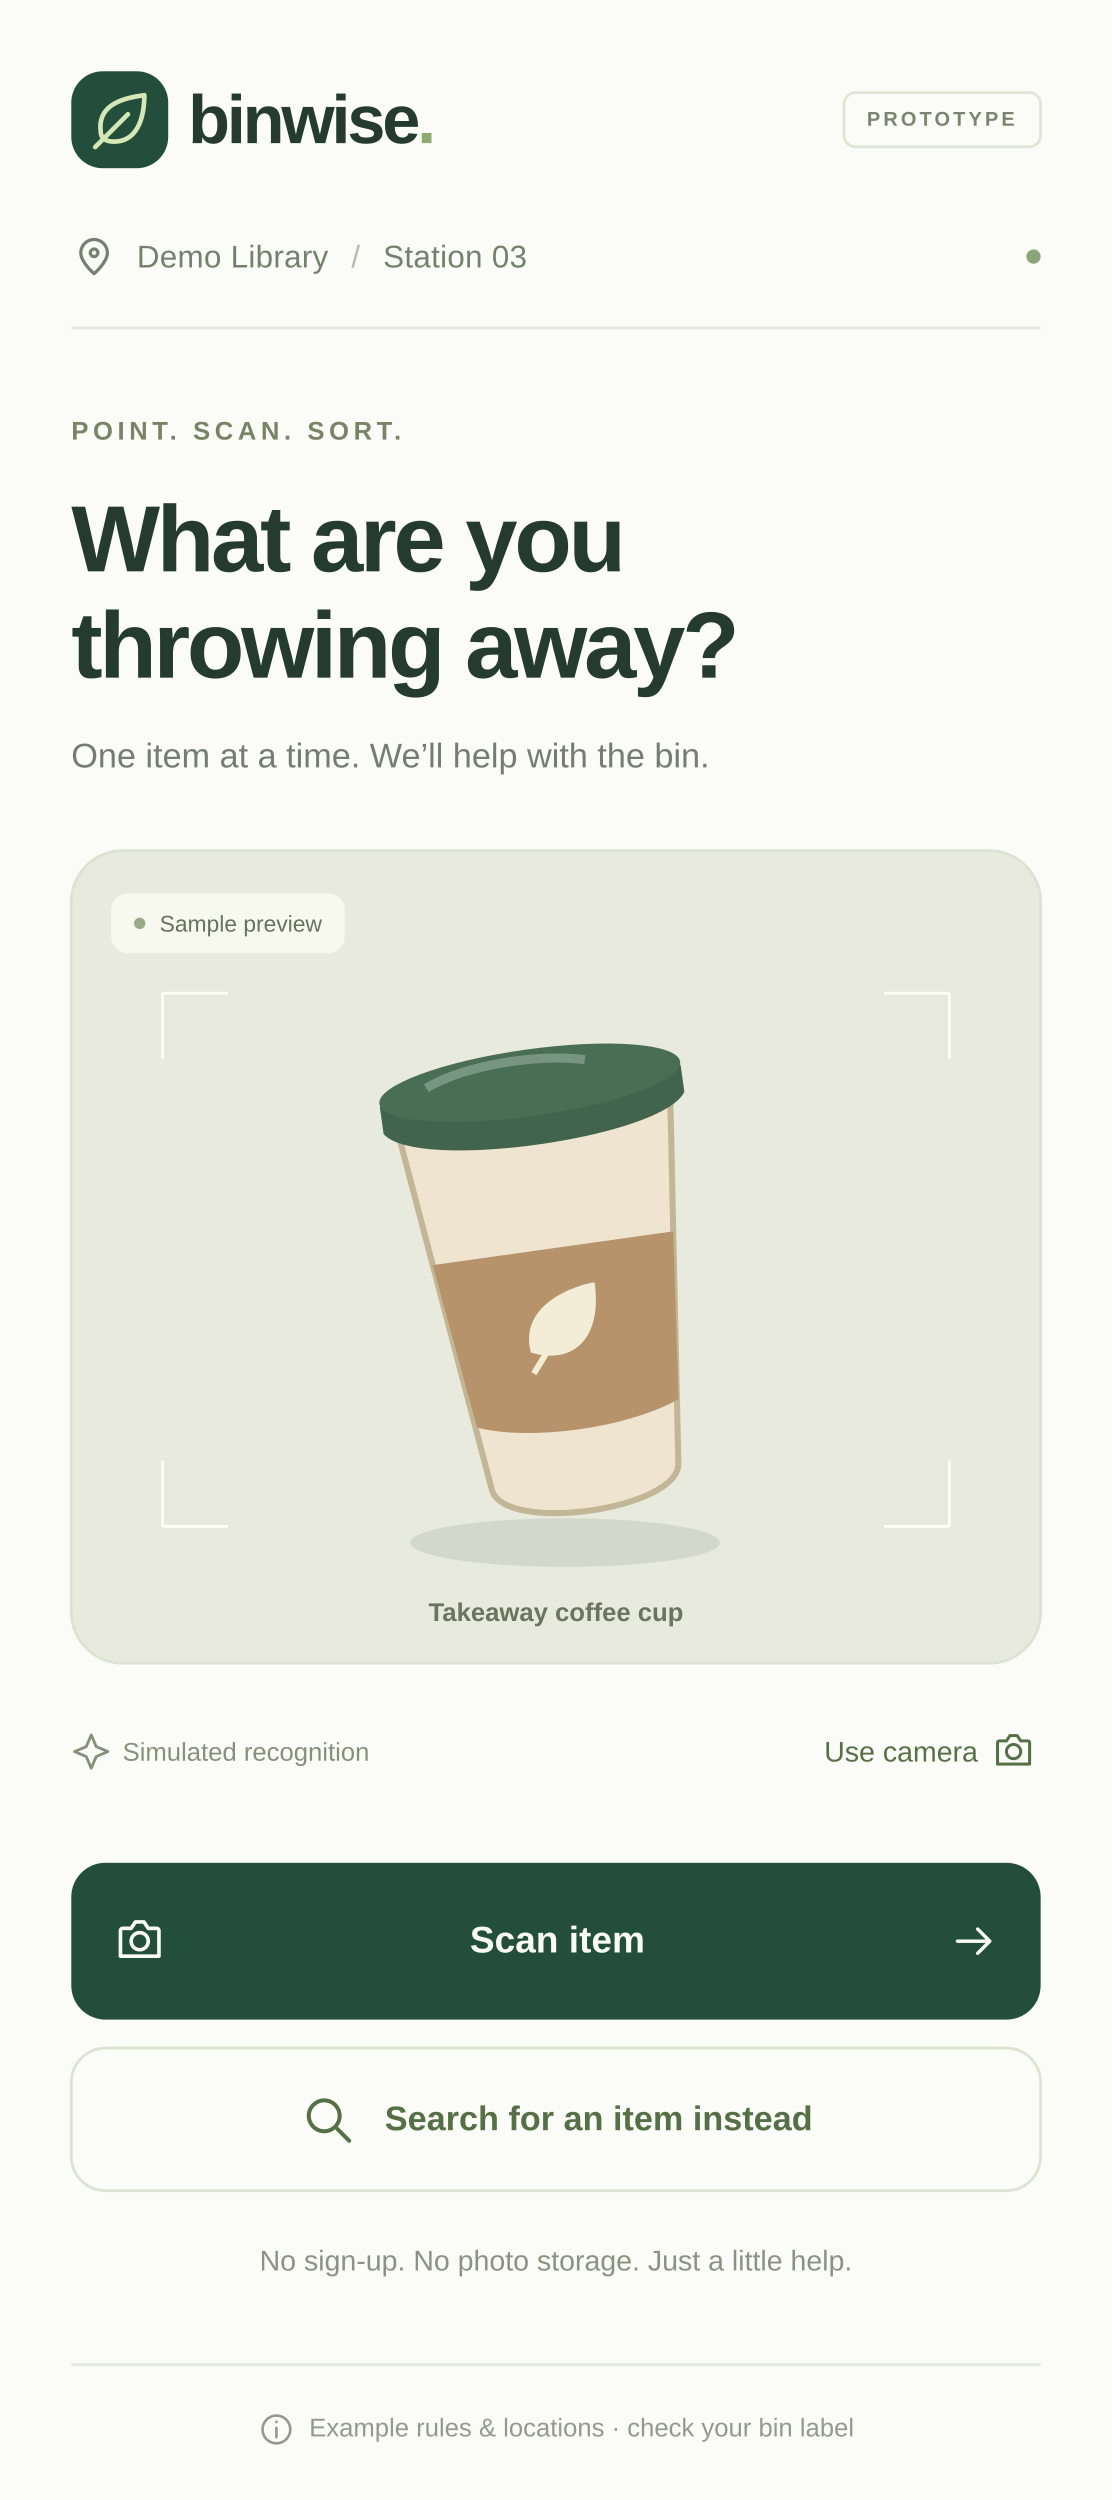
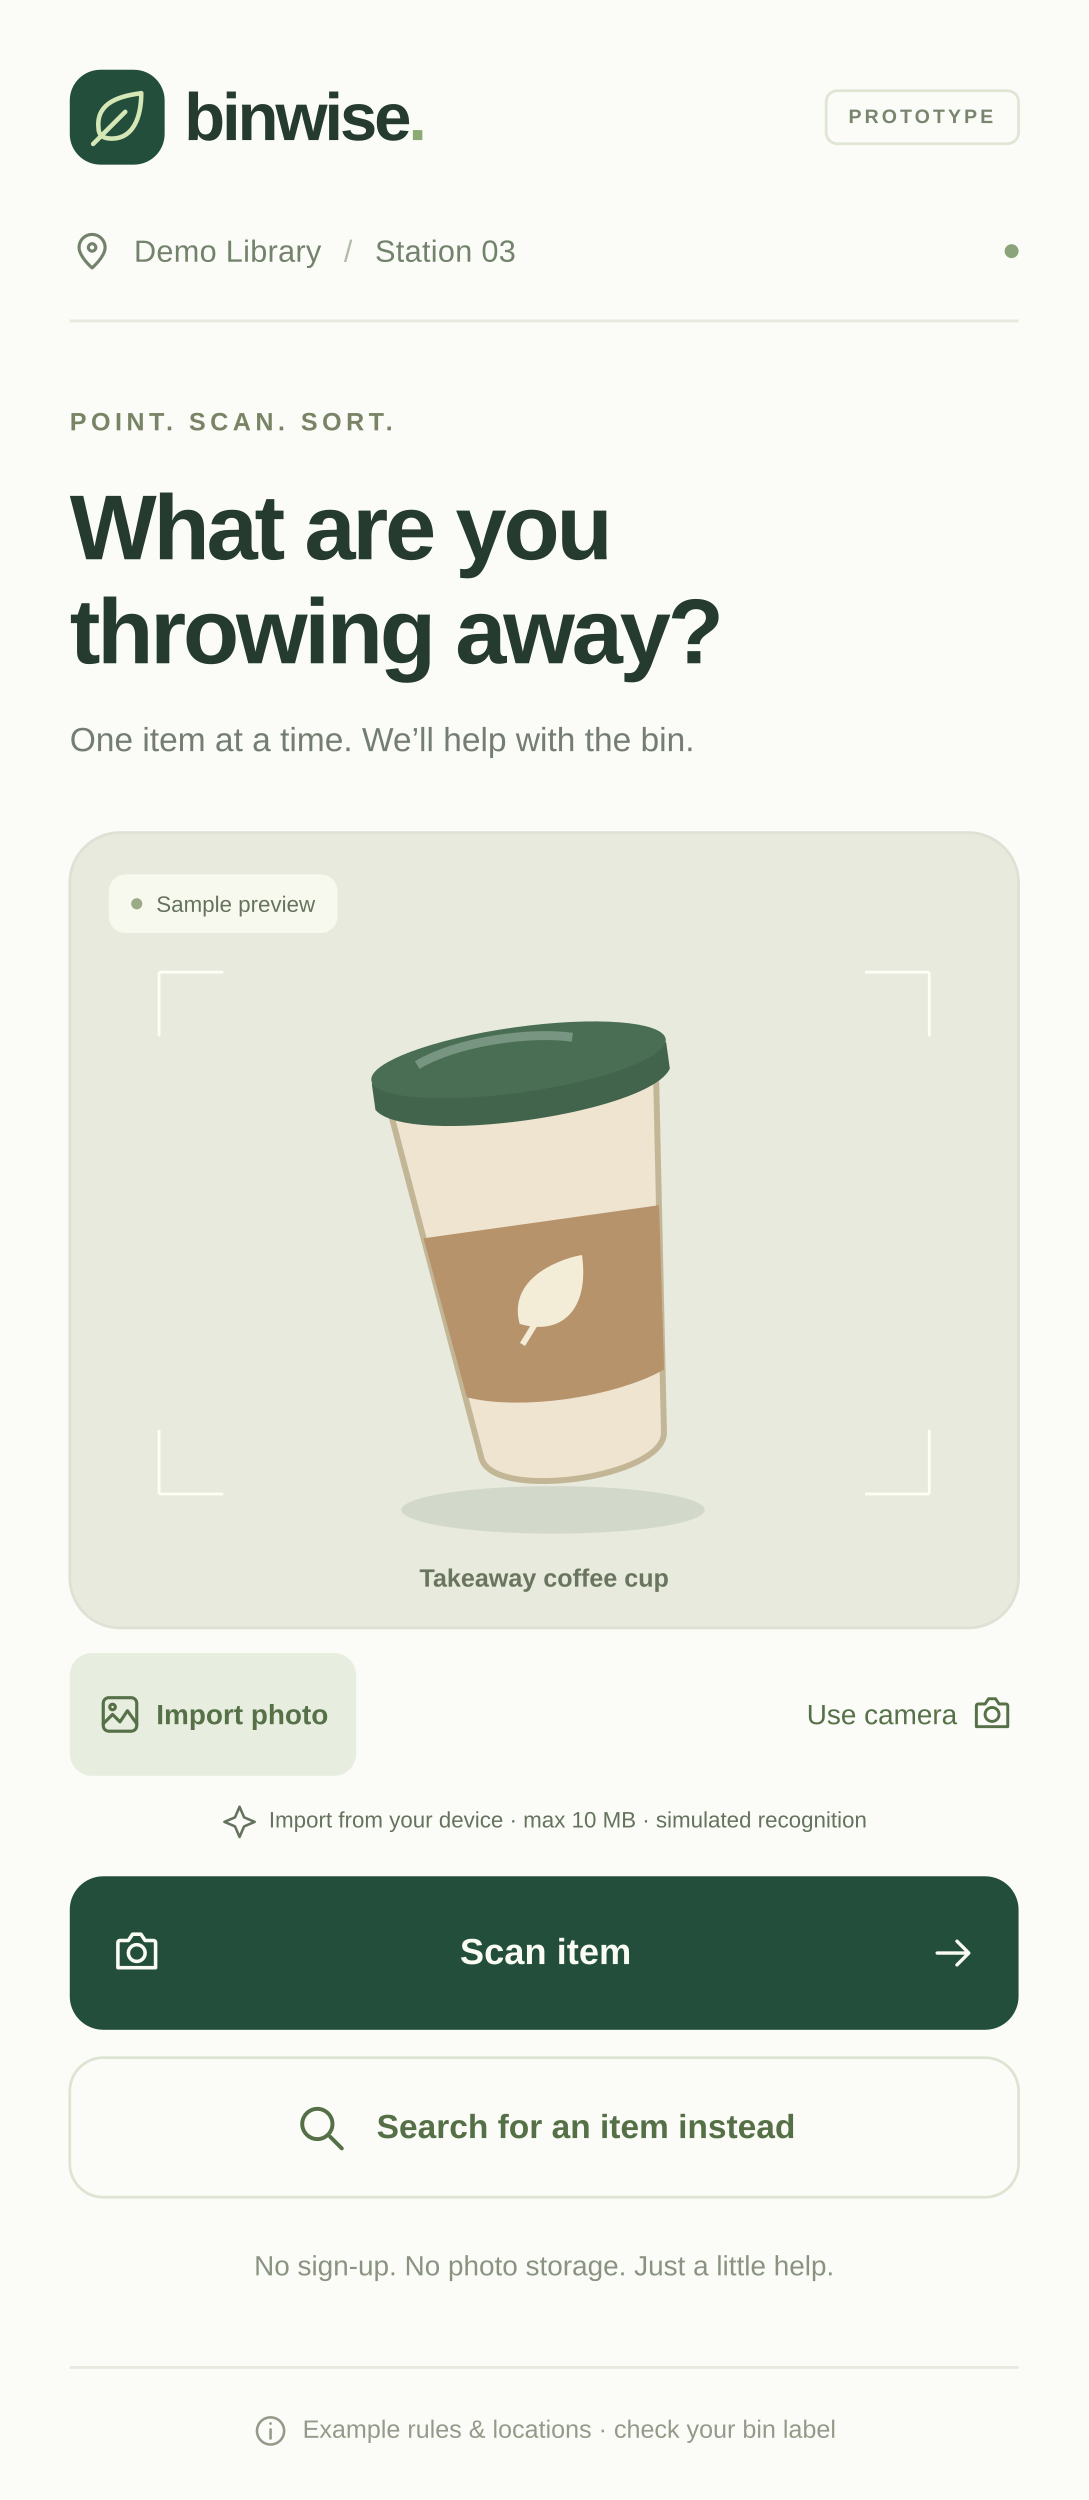
- <svg xmlns="http://www.w3.org/2000/svg" width="390" height="876.86" viewBox="0 0 390 876.86">
+ <svg xmlns="http://www.w3.org/2000/svg" width="390" height="895.86" viewBox="0 0 390 895.86">
  <g id="prototype">
-     <rect x="0" y="0" width="390" height="876.86" rx="0" fill="rgb(251, 252, 247)" />
+     <rect x="0" y="0" width="390" height="895.86" rx="0" fill="rgb(251, 252, 247)" />
    <g id="app-header">
      <g id="brand">
        <g id="brand-symbol">
          <rect x="25" y="25" width="34" height="34" rx="11" fill="rgb(35, 78, 59)" />
          <g id="svg">
            <svg width="23" height="23" viewBox="0 0 24 24" fill="none" stroke="rgb(213, 231, 182)" stroke-width="1.7px" stroke-linecap="round" stroke-linejoin="round" aria-hidden="true" font-family="Inter, &quot;Avenir Next&quot;, Avenir, -apple-system, BlinkMacSystemFont, &quot;Segoe UI&quot;, sans-serif" font-size="24px" font-weight="700" text-anchor="start" opacity="1" x="30.5" y="30.5">
              <path d="M5 16C4 6 14 4 21 3c0 9-3 17-11 17-3 0-5-1-5-4Z" fill="none" stroke="rgb(213, 231, 182)" stroke-width="1.7px" stroke-linecap="round" stroke-linejoin="round" font-family="Inter, &quot;Avenir Next&quot;, Avenir, -apple-system, BlinkMacSystemFont, &quot;Segoe UI&quot;, sans-serif" font-size="24px" font-weight="700" text-anchor="start" opacity="1" />
              <path d="m3 22 12-12" fill="none" stroke="rgb(213, 231, 182)" stroke-width="1.7px" stroke-linecap="round" stroke-linejoin="round" font-family="Inter, &quot;Avenir Next&quot;, Avenir, -apple-system, BlinkMacSystemFont, &quot;Segoe UI&quot;, sans-serif" font-size="24px" font-weight="700" text-anchor="start" opacity="1" />
            </svg>
          </g>
        </g>
        <text x="66" y="50.2" fill="rgb(37, 59, 48)" font-family="Arial, sans-serif" font-size="24" font-weight="700" letter-spacing="-1.1px">binwise</text>
        <g id="brand-period">
          <text x="146.33" y="50.2" fill="rgb(140, 170, 113)" font-family="Arial, sans-serif" font-size="24" font-weight="700" letter-spacing="-1.1px">.</text>
        </g>
      </g>
      <g id="prototype-badge">
        <rect x="296.05" y="32.5" width="68.95" height="19" rx="4" fill="none" stroke="rgb(223, 230, 213)" stroke-width="1" />
        <text x="304.05" y="44.1" fill="rgb(121, 133, 111)" font-family="Arial, sans-serif" font-size="7" font-weight="650" letter-spacing="1.1px">PROTOTYPE</text>
      </g>
    </g>
    <g id="station-context">
      <rect x="25" y="82" width="340" height="33" rx="0" fill="none" />
      <line x1="25" y1="115" x2="365" y2="115" stroke="rgb(230, 233, 222)" stroke-width="1" />
      <g id="svg">
        <svg width="16" height="16" viewBox="0 0 24 24" fill="none" stroke="rgb(115, 130, 108)" stroke-width="1.7px" stroke-linecap="round" stroke-linejoin="round" aria-hidden="true" font-family="Inter, &quot;Avenir Next&quot;, Avenir, -apple-system, BlinkMacSystemFont, &quot;Segoe UI&quot;, sans-serif" font-size="11px" font-weight="400" text-anchor="start" opacity="1" x="25" y="82">
          <path d="M19 10c0 5-7 11-7 11S5 15 5 10a7 7 0 1 1 14 0Z" fill="none" stroke="rgb(115, 130, 108)" stroke-width="1.7px" stroke-linecap="round" stroke-linejoin="round" font-family="Inter, &quot;Avenir Next&quot;, Avenir, -apple-system, BlinkMacSystemFont, &quot;Segoe UI&quot;, sans-serif" font-size="11px" font-weight="400" text-anchor="start" opacity="1" />
          <circle cx="12" cy="10" r="2" fill="none" stroke="rgb(115, 130, 108)" stroke-width="1.7px" stroke-linecap="round" stroke-linejoin="round" font-family="Inter, &quot;Avenir Next&quot;, Avenir, -apple-system, BlinkMacSystemFont, &quot;Segoe UI&quot;, sans-serif" font-size="11px" font-weight="400" text-anchor="start" opacity="1" />
        </svg>
      </g>
      <g id="span">
        <text x="48" y="93.8" fill="rgb(115, 130, 108)" font-family="Arial, sans-serif" font-size="11" font-weight="400" letter-spacing="0.1px">Demo Library</text>
        <g id="station-divider">
          <text x="123.23" y="93.8" fill="rgb(179, 188, 170)" font-family="Arial, sans-serif" font-size="11" font-weight="400" letter-spacing="0.1px">/</text>
        </g>
        <text x="134.39" y="93.8" fill="rgb(115, 130, 108)" font-family="Arial, sans-serif" font-size="11" font-weight="400" letter-spacing="0.1px">Station</text>
        <text x="172.5" y="93.8" fill="rgb(115, 130, 108)" font-family="Arial, sans-serif" font-size="11" font-weight="400" letter-spacing="0.1px">03</text>
      </g>
      <g id="connected-dot">
        <rect x="360" y="87.5" width="5" height="5" rx="2.5" fill="rgb(139, 164, 122)" />
      </g>
    </g>
    <g id="screen-content">
      <g id="section">
        <g id="section-title">
          <g id="step-label">
            <text x="25" y="154.2" fill="rgb(120, 132, 101)" font-family="Arial, sans-serif" font-size="9" font-weight="700" letter-spacing="1.6px">POINT. SCAN. SORT.</text>
          </g>
          <g id="h2">
            <text x="25" y="200.4" fill="rgb(37, 59, 48)" font-family="Arial, sans-serif" font-size="33" font-weight="560" letter-spacing="-1.15px">What are you</text>
            <text x="25" y="237.68" fill="rgb(37, 59, 48)" font-family="Arial, sans-serif" font-size="33" font-weight="560" letter-spacing="-1.15px">throwing away?</text>
          </g>
          <g id="p">
            <text x="25" y="269.16" fill="rgb(115, 125, 114)" font-family="Arial, sans-serif" font-size="12" font-weight="400">One item at a time. We’ll help with the bin.</text>
          </g>
        </g>
        <g id="camera-frame">
          <rect x="25" y="298.36" width="340" height="285" rx="18" fill="#e7eadc" stroke="rgb(221, 226, 212)" stroke-width="1" />
          <g id="camera-texture" />
          <g id="item-art">
            <svg viewBox="0 0 200 230" aria-hidden="true" fill="rgb(0, 0, 0)" stroke="none" stroke-width="1px" stroke-linecap="butt" stroke-linejoin="miter" font-family="Inter, &quot;Avenir Next&quot;, Avenir, -apple-system, BlinkMacSystemFont, &quot;Segoe UI&quot;, sans-serif" font-size="16px" font-weight="400" text-anchor="start" opacity="1" x="88" y="317.36" width="214" height="245">
              <ellipse cx="103" cy="210" rx="51" ry="8" fill="rgb(22, 54, 41)" opacity="0.1" stroke="none" stroke-width="1px" stroke-linecap="butt" stroke-linejoin="miter" font-family="Inter, &quot;Avenir Next&quot;, Avenir, -apple-system, BlinkMacSystemFont, &quot;Segoe UI&quot;, sans-serif" font-size="16px" font-weight="400" text-anchor="start" />
              <g transform="rotate(-8 100 120)" fill="rgb(0, 0, 0)" stroke="none" stroke-width="1px" stroke-linecap="butt" stroke-linejoin="miter" font-family="Inter, &quot;Avenir Next&quot;, Avenir, -apple-system, BlinkMacSystemFont, &quot;Segoe UI&quot;, sans-serif" font-size="16px" font-weight="400" text-anchor="start" opacity="1" style="transform: matrix(0.990268, -0.139173, 0.139173, 0.990268, -15.7276, 15.0851);">
                <path d="m54 62 15 127c2 15 60 15 62 0l15-127Z" fill="rgb(238, 228, 208)" stroke="rgb(195, 182, 150)" stroke-width="2px" stroke-linecap="butt" stroke-linejoin="miter" font-family="Inter, &quot;Avenir Next&quot;, Avenir, -apple-system, BlinkMacSystemFont, &quot;Segoe UI&quot;, sans-serif" font-size="16px" font-weight="400" text-anchor="start" opacity="1" />
                <path d="m60 113 7 55c17 7 49 7 67 0l6-55Z" fill="rgb(183, 147, 108)" stroke="none" stroke-width="1px" stroke-linecap="butt" stroke-linejoin="miter" font-family="Inter, &quot;Avenir Next&quot;, Avenir, -apple-system, BlinkMacSystemFont, &quot;Segoe UI&quot;, sans-serif" font-size="16px" font-weight="400" text-anchor="start" opacity="1" />
                <ellipse cx="100" cy="62" rx="49" ry="11" fill="rgb(49, 77, 59)" stroke="none" stroke-width="1px" stroke-linecap="butt" stroke-linejoin="miter" font-family="Inter, &quot;Avenir Next&quot;, Avenir, -apple-system, BlinkMacSystemFont, &quot;Segoe UI&quot;, sans-serif" font-size="16px" font-weight="400" text-anchor="start" opacity="1" />
                <path d="M50 59v9c9 14 91 14 100 0v-9" fill="rgb(66, 99, 76)" stroke="none" stroke-width="1px" stroke-linecap="butt" stroke-linejoin="miter" font-family="Inter, &quot;Avenir Next&quot;, Avenir, -apple-system, BlinkMacSystemFont, &quot;Segoe UI&quot;, sans-serif" font-size="16px" font-weight="400" text-anchor="start" opacity="1" />
                <ellipse cx="100" cy="58" rx="50" ry="11" fill="rgb(73, 110, 83)" stroke="none" stroke-width="1px" stroke-linecap="butt" stroke-linejoin="miter" font-family="Inter, &quot;Avenir Next&quot;, Avenir, -apple-system, BlinkMacSystemFont, &quot;Segoe UI&quot;, sans-serif" font-size="16px" font-weight="400" text-anchor="start" opacity="1" />
                <path d="M66 55c14-6 39-6 53-2" stroke="rgb(120, 149, 130)" stroke-width="3px" fill="none" stroke-linecap="butt" stroke-linejoin="miter" font-family="Inter, &quot;Avenir Next&quot;, Avenir, -apple-system, BlinkMacSystemFont, &quot;Segoe UI&quot;, sans-serif" font-size="16px" font-weight="400" text-anchor="start" opacity="1" />
                <path d="M88 146c-2-17 19-20 24-20 0 19-11 26-24 20Z" fill="rgb(243, 236, 215)" stroke="none" stroke-width="1px" stroke-linecap="butt" stroke-linejoin="miter" font-family="Inter, &quot;Avenir Next&quot;, Avenir, -apple-system, BlinkMacSystemFont, &quot;Segoe UI&quot;, sans-serif" font-size="16px" font-weight="400" text-anchor="start" opacity="1" />
                <path d="m88 153 14-17" stroke="rgb(243, 236, 215)" stroke-width="2px" fill="rgb(0, 0, 0)" stroke-linecap="butt" stroke-linejoin="miter" font-family="Inter, &quot;Avenir Next&quot;, Avenir, -apple-system, BlinkMacSystemFont, &quot;Segoe UI&quot;, sans-serif" font-size="16px" font-weight="400" text-anchor="start" opacity="1" />
              </g>
            </svg>
          </g>
          <g id="preview-label">
            <rect x="39" y="313.36" width="81.92" height="21" rx="6" fill="rgba(251, 252, 241, 0.86)" />
            <g id="preview-dot">
              <rect x="47" y="321.86" width="4" height="4" rx="2" fill="rgb(154, 171, 136)" />
            </g>
            <text x="56" y="326.76" fill="rgb(101, 114, 93)" font-family="Arial, sans-serif" font-size="8" font-weight="500">Sample preview</text>
          </g>
          <g id="focus-corner">
            <rect x="57" y="348.36" width="23" height="23" rx="5" fill="none" />
            <line x1="57" y1="348.36" x2="80" y2="348.36" stroke="rgb(253, 254, 245)" stroke-width="1" />
            <line x1="57" y1="348.36" x2="57" y2="371.36" stroke="rgb(253, 254, 245)" stroke-width="1" />
          </g>
          <g id="focus-corner">
            <rect x="310" y="348.36" width="23" height="23" rx="0" fill="none" />
            <line x1="310" y1="348.36" x2="333" y2="348.36" stroke="rgb(253, 254, 245)" stroke-width="1" />
            <line x1="333" y1="348.36" x2="333" y2="371.36" stroke="rgb(253, 254, 245)" stroke-width="1" />
          </g>
          <g id="focus-corner">
            <rect x="57" y="512.36" width="23" height="23" rx="0" fill="none" />
            <line x1="57" y1="535.36" x2="80" y2="535.36" stroke="rgb(253, 254, 245)" stroke-width="1" />
            <line x1="57" y1="512.36" x2="57" y2="535.36" stroke="rgb(253, 254, 245)" stroke-width="1" />
          </g>
          <g id="focus-corner">
            <rect x="310" y="512.36" width="23" height="23" rx="0" fill="none" />
            <line x1="333" y1="512.36" x2="333" y2="535.36" stroke="rgb(253, 254, 245)" stroke-width="1" />
            <line x1="310" y1="535.36" x2="333" y2="535.36" stroke="rgb(253, 254, 245)" stroke-width="1" />
          </g>
          <g id="camera-hint">
            <text x="150.31" y="568.56" fill="rgb(105, 117, 94)" font-family="Arial, sans-serif" font-size="9" font-weight="550">Takeaway coffee cup</text>
          </g>
        </g>
        <g id="camera-utilities">
-           <g id="span">
+           <g id="text-button">
+             <rect x="25" y="592.36" width="102.66" height="44" rx="8" fill="rgb(232, 238, 223)" />
            <g id="svg">
-               <svg width="14" height="14" viewBox="0 0 24 24" fill="none" stroke="rgb(133, 145, 120)" stroke-width="1.7px" stroke-linecap="round" stroke-linejoin="round" aria-hidden="true" font-family="Inter, &quot;Avenir Next&quot;, Avenir, -apple-system, BlinkMacSystemFont, &quot;Segoe UI&quot;, sans-serif" font-size="9px" font-weight="400" text-anchor="start" opacity="1" x="25" y="607.36">
-                 <path d="m12 2 3 7 7 3-7 3-3 7-3-7-7-3 7-3 3-7Z" fill="none" stroke="rgb(133, 145, 120)" stroke-width="1.7px" stroke-linecap="round" stroke-linejoin="round" font-family="Inter, &quot;Avenir Next&quot;, Avenir, -apple-system, BlinkMacSystemFont, &quot;Segoe UI&quot;, sans-serif" font-size="9px" font-weight="400" text-anchor="start" opacity="1" />
+               <svg width="16" height="16" viewBox="0 0 24 24" fill="none" stroke="rgb(86, 113, 72)" stroke-width="1.7px" stroke-linecap="round" stroke-linejoin="round" aria-hidden="true" font-family="Inter, &quot;Avenir Next&quot;, Avenir, -apple-system, BlinkMacSystemFont, &quot;Segoe UI&quot;, sans-serif" font-size="10px" font-weight="650" text-anchor="start" opacity="1" x="35" y="606.36">
+                 <rect x="3" y="3" width="18" height="18" rx="3" fill="none" stroke="rgb(86, 113, 72)" stroke-width="1.7px" stroke-linecap="round" stroke-linejoin="round" font-family="Inter, &quot;Avenir Next&quot;, Avenir, -apple-system, BlinkMacSystemFont, &quot;Segoe UI&quot;, sans-serif" font-size="10px" font-weight="650" text-anchor="start" opacity="1" />
+                 <circle cx="8" cy="8" r="1.5" fill="none" stroke="rgb(86, 113, 72)" stroke-width="1.7px" stroke-linecap="round" stroke-linejoin="round" font-family="Inter, &quot;Avenir Next&quot;, Avenir, -apple-system, BlinkMacSystemFont, &quot;Segoe UI&quot;, sans-serif" font-size="10px" font-weight="650" text-anchor="start" opacity="1" />
+                 <path d="m3 17 5-5 4 4 4-6 5 7" fill="none" stroke="rgb(86, 113, 72)" stroke-width="1.7px" stroke-linecap="round" stroke-linejoin="round" font-family="Inter, &quot;Avenir Next&quot;, Avenir, -apple-system, BlinkMacSystemFont, &quot;Segoe UI&quot;, sans-serif" font-size="10px" font-weight="650" text-anchor="start" opacity="1" />
              </svg>
            </g>
-             <text x="43" y="617.56" fill="rgb(133, 145, 120)" font-family="Arial, sans-serif" font-size="9" font-weight="400">Simulated recognition</text>
+             <text x="56" y="617.86" fill="rgb(86, 113, 72)" font-family="Arial, sans-serif" font-size="10" font-weight="650">Import photo</text>
          </g>
          <g id="text-button">
            <text x="289.09" y="617.86" fill="rgb(86, 113, 72)" font-family="Arial, sans-serif" font-size="10" font-weight="400">Use camera</text>
            <g id="svg">
              <svg width="15" height="15" viewBox="0 0 24 24" fill="none" stroke="rgb(86, 113, 72)" stroke-width="1.7px" stroke-linecap="round" stroke-linejoin="round" aria-hidden="true" font-family="Inter, &quot;Avenir Next&quot;, Avenir, -apple-system, BlinkMacSystemFont, &quot;Segoe UI&quot;, sans-serif" font-size="10px" font-weight="400" text-anchor="start" opacity="1" x="348" y="606.86">
                <path d="M4 6h4l2-3h4l2 3h4a1 1 0 0 1 1 1v12H3V7a1 1 0 0 1 1-1Z" fill="none" stroke="rgb(86, 113, 72)" stroke-width="1.7px" stroke-linecap="round" stroke-linejoin="round" font-family="Inter, &quot;Avenir Next&quot;, Avenir, -apple-system, BlinkMacSystemFont, &quot;Segoe UI&quot;, sans-serif" font-size="10px" font-weight="400" text-anchor="start" opacity="1" />
                <circle cx="12" cy="12" r="4" fill="none" stroke="rgb(86, 113, 72)" stroke-width="1.7px" stroke-linecap="round" stroke-linejoin="round" font-family="Inter, &quot;Avenir Next&quot;, Avenir, -apple-system, BlinkMacSystemFont, &quot;Segoe UI&quot;, sans-serif" font-size="10px" font-weight="400" text-anchor="start" opacity="1" />
              </svg>
            </g>
          </g>
        </g>
+         <g id="recognition-note">
+           <g id="svg">
+             <svg width="13" height="13" viewBox="0 0 24 24" fill="none" stroke="rgb(101, 114, 93)" stroke-width="1.7px" stroke-linecap="round" stroke-linejoin="round" aria-hidden="true" font-family="Inter, &quot;Avenir Next&quot;, Avenir, -apple-system, BlinkMacSystemFont, &quot;Segoe UI&quot;, sans-serif" font-size="8px" font-weight="400" text-anchor="start" opacity="1" x="79.34" y="646.36">
+               <path d="m12 2 3 7 7 3-7 3-3 7-3-7-7-3 7-3 3-7Z" fill="none" stroke="rgb(101, 114, 93)" stroke-width="1.7px" stroke-linecap="round" stroke-linejoin="round" font-family="Inter, &quot;Avenir Next&quot;, Avenir, -apple-system, BlinkMacSystemFont, &quot;Segoe UI&quot;, sans-serif" font-size="8px" font-weight="400" text-anchor="start" opacity="1" />
+             </svg>
+           </g>
+           <text x="96.34" y="654.85" fill="rgb(101, 114, 93)" font-family="Arial, sans-serif" font-size="8" font-weight="400">Import from your device · max 10 MB · simulated recognition</text>
+         </g>
        <g id="primary-button">
-           <rect x="25" y="653.36" width="340" height="55" rx="12" fill="rgb(35, 78, 59)" />
+           <rect x="25" y="672.36" width="340" height="55" rx="12" fill="rgb(35, 78, 59)" />
          <g id="svg">
-             <svg width="18" height="20" viewBox="0 0 24 24" fill="none" stroke="rgb(250, 252, 244)" stroke-width="1.7px" stroke-linecap="round" stroke-linejoin="round" aria-hidden="true" font-family="Inter, &quot;Avenir Next&quot;, Avenir, -apple-system, BlinkMacSystemFont, &quot;Segoe UI&quot;, sans-serif" font-size="13px" font-weight="580" text-anchor="start" opacity="1" x="40" y="670.86">
+             <svg width="18" height="20" viewBox="0 0 24 24" fill="none" stroke="rgb(250, 252, 244)" stroke-width="1.7px" stroke-linecap="round" stroke-linejoin="round" aria-hidden="true" font-family="Inter, &quot;Avenir Next&quot;, Avenir, -apple-system, BlinkMacSystemFont, &quot;Segoe UI&quot;, sans-serif" font-size="13px" font-weight="580" text-anchor="start" opacity="1" x="40" y="689.86">
              <path d="M4 6h4l2-3h4l2 3h4a1 1 0 0 1 1 1v12H3V7a1 1 0 0 1 1-1Z" fill="none" stroke="rgb(250, 252, 244)" stroke-width="1.7px" stroke-linecap="round" stroke-linejoin="round" font-family="Inter, &quot;Avenir Next&quot;, Avenir, -apple-system, BlinkMacSystemFont, &quot;Segoe UI&quot;, sans-serif" font-size="13px" font-weight="580" text-anchor="start" opacity="1" />
              <circle cx="12" cy="12" r="4" fill="none" stroke="rgb(250, 252, 244)" stroke-width="1.7px" stroke-linecap="round" stroke-linejoin="round" font-family="Inter, &quot;Avenir Next&quot;, Avenir, -apple-system, BlinkMacSystemFont, &quot;Segoe UI&quot;, sans-serif" font-size="13px" font-weight="580" text-anchor="start" opacity="1" />
            </svg>
          </g>
-           <text x="164.8" y="684.81" fill="rgb(250, 252, 244)" font-family="Arial, sans-serif" font-size="13" font-weight="580">Scan item</text>
+           <text x="164.8" y="703.81" fill="rgb(250, 252, 244)" font-family="Arial, sans-serif" font-size="13" font-weight="580">Scan item</text>
          <g id="svg">
-             <svg width="17" height="20" viewBox="0 0 24 24" fill="none" stroke="rgb(250, 252, 244)" stroke-width="1.7px" stroke-linecap="round" stroke-linejoin="round" aria-hidden="true" font-family="Inter, &quot;Avenir Next&quot;, Avenir, -apple-system, BlinkMacSystemFont, &quot;Segoe UI&quot;, sans-serif" font-size="13px" font-weight="580" text-anchor="start" opacity="1" x="333" y="670.86">
+             <svg width="17" height="20" viewBox="0 0 24 24" fill="none" stroke="rgb(250, 252, 244)" stroke-width="1.7px" stroke-linecap="round" stroke-linejoin="round" aria-hidden="true" font-family="Inter, &quot;Avenir Next&quot;, Avenir, -apple-system, BlinkMacSystemFont, &quot;Segoe UI&quot;, sans-serif" font-size="13px" font-weight="580" text-anchor="start" opacity="1" x="333" y="689.86">
              <path d="M4 12h16m-6-6 6 6-6 6" fill="none" stroke="rgb(250, 252, 244)" stroke-width="1.7px" stroke-linecap="round" stroke-linejoin="round" font-family="Inter, &quot;Avenir Next&quot;, Avenir, -apple-system, BlinkMacSystemFont, &quot;Segoe UI&quot;, sans-serif" font-size="13px" font-weight="580" text-anchor="start" opacity="1" />
            </svg>
          </g>
        </g>
        <g id="secondary-button">
-           <rect x="25" y="718.36" width="340" height="50" rx="12" fill="none" stroke="rgb(221, 228, 211)" stroke-width="1" />
+           <rect x="25" y="737.36" width="340" height="50" rx="12" fill="none" stroke="rgb(221, 228, 211)" stroke-width="1" />
          <g id="svg">
-             <svg width="20" height="20" viewBox="0 0 24 24" fill="none" stroke="rgb(85, 112, 70)" stroke-width="1.7px" stroke-linecap="round" stroke-linejoin="round" aria-hidden="true" font-family="Inter, &quot;Avenir Next&quot;, Avenir, -apple-system, BlinkMacSystemFont, &quot;Segoe UI&quot;, sans-serif" font-size="12px" font-weight="580" text-anchor="start" opacity="1" x="104.97" y="733.36">
+             <svg width="20" height="20" viewBox="0 0 24 24" fill="none" stroke="rgb(85, 112, 70)" stroke-width="1.7px" stroke-linecap="round" stroke-linejoin="round" aria-hidden="true" font-family="Inter, &quot;Avenir Next&quot;, Avenir, -apple-system, BlinkMacSystemFont, &quot;Segoe UI&quot;, sans-serif" font-size="12px" font-weight="580" text-anchor="start" opacity="1" x="104.97" y="752.36">
              <circle cx="10.5" cy="10.5" r="6.5" fill="none" stroke="rgb(85, 112, 70)" stroke-width="1.7px" stroke-linecap="round" stroke-linejoin="round" font-family="Inter, &quot;Avenir Next&quot;, Avenir, -apple-system, BlinkMacSystemFont, &quot;Segoe UI&quot;, sans-serif" font-size="12px" font-weight="580" text-anchor="start" opacity="1" />
              <path d="m16 16 5 5" fill="none" stroke="rgb(85, 112, 70)" stroke-width="1.7px" stroke-linecap="round" stroke-linejoin="round" font-family="Inter, &quot;Avenir Next&quot;, Avenir, -apple-system, BlinkMacSystemFont, &quot;Segoe UI&quot;, sans-serif" font-size="12px" font-weight="580" text-anchor="start" opacity="1" />
            </svg>
          </g>
-           <text x="134.97" y="747.16" fill="rgb(85, 112, 70)" font-family="Arial, sans-serif" font-size="12" font-weight="580">Search for an item instead</text>
+           <text x="134.97" y="766.16" fill="rgb(85, 112, 70)" font-family="Arial, sans-serif" font-size="12" font-weight="580">Search for an item instead</text>
        </g>
        <g id="privacy-note">
-           <text x="91.05" y="796.36" fill="rgb(138, 147, 129)" font-family="Arial, sans-serif" font-size="10" font-weight="400">No sign-up. No photo storage. Just a little help.</text>
+           <text x="91.05" y="815.36" fill="rgb(138, 147, 129)" font-family="Arial, sans-serif" font-size="10" font-weight="400">No sign-up. No photo storage. Just a little help.</text>
        </g>
      </g>
    </g>
    <g id="app-footer">
-       <rect x="25" y="829.36" width="340" height="29.5" rx="0" fill="none" />
-       <line x1="25" y1="829.36" x2="365" y2="829.36" stroke="rgb(230, 233, 222)" stroke-width="1" />
+       <rect x="25" y="848.36" width="340" height="29.5" rx="0" fill="none" />
+       <line x1="25" y1="848.36" x2="365" y2="848.36" stroke="rgb(230, 233, 222)" stroke-width="1" />
      <g id="svg">
-         <svg width="13" height="13" viewBox="0 0 24 24" fill="none" stroke="rgb(148, 154, 138)" stroke-width="1.7px" stroke-linecap="round" stroke-linejoin="round" aria-hidden="true" font-family="Inter, &quot;Avenir Next&quot;, Avenir, -apple-system, BlinkMacSystemFont, &quot;Segoe UI&quot;, sans-serif" font-size="9px" font-weight="400" text-anchor="start" opacity="1" x="90.45" y="845.61">
+         <svg width="13" height="13" viewBox="0 0 24 24" fill="none" stroke="rgb(148, 154, 138)" stroke-width="1.7px" stroke-linecap="round" stroke-linejoin="round" aria-hidden="true" font-family="Inter, &quot;Avenir Next&quot;, Avenir, -apple-system, BlinkMacSystemFont, &quot;Segoe UI&quot;, sans-serif" font-size="9px" font-weight="400" text-anchor="start" opacity="1" x="90.45" y="864.61">
          <circle cx="12" cy="12" r="9" fill="none" stroke="rgb(148, 154, 138)" stroke-width="1.7px" stroke-linecap="round" stroke-linejoin="round" font-family="Inter, &quot;Avenir Next&quot;, Avenir, -apple-system, BlinkMacSystemFont, &quot;Segoe UI&quot;, sans-serif" font-size="9px" font-weight="400" text-anchor="start" opacity="1" />
          <path d="M12 11v6m0-10v.2" fill="none" stroke="rgb(148, 154, 138)" stroke-width="1.7px" stroke-linecap="round" stroke-linejoin="round" font-family="Inter, &quot;Avenir Next&quot;, Avenir, -apple-system, BlinkMacSystemFont, &quot;Segoe UI&quot;, sans-serif" font-size="9px" font-weight="400" text-anchor="start" opacity="1" />
        </svg>
      </g>
      <g id="span">
-         <text x="108.45" y="854.56" fill="rgb(148, 154, 138)" font-family="Arial, sans-serif" font-size="9" font-weight="400">Example rules &amp; locations · check your bin label</text>
+         <text x="108.45" y="873.56" fill="rgb(148, 154, 138)" font-family="Arial, sans-serif" font-size="9" font-weight="400">Example rules &amp; locations · check your bin label</text>
      </g>
    </g>
  </g>
</svg>
